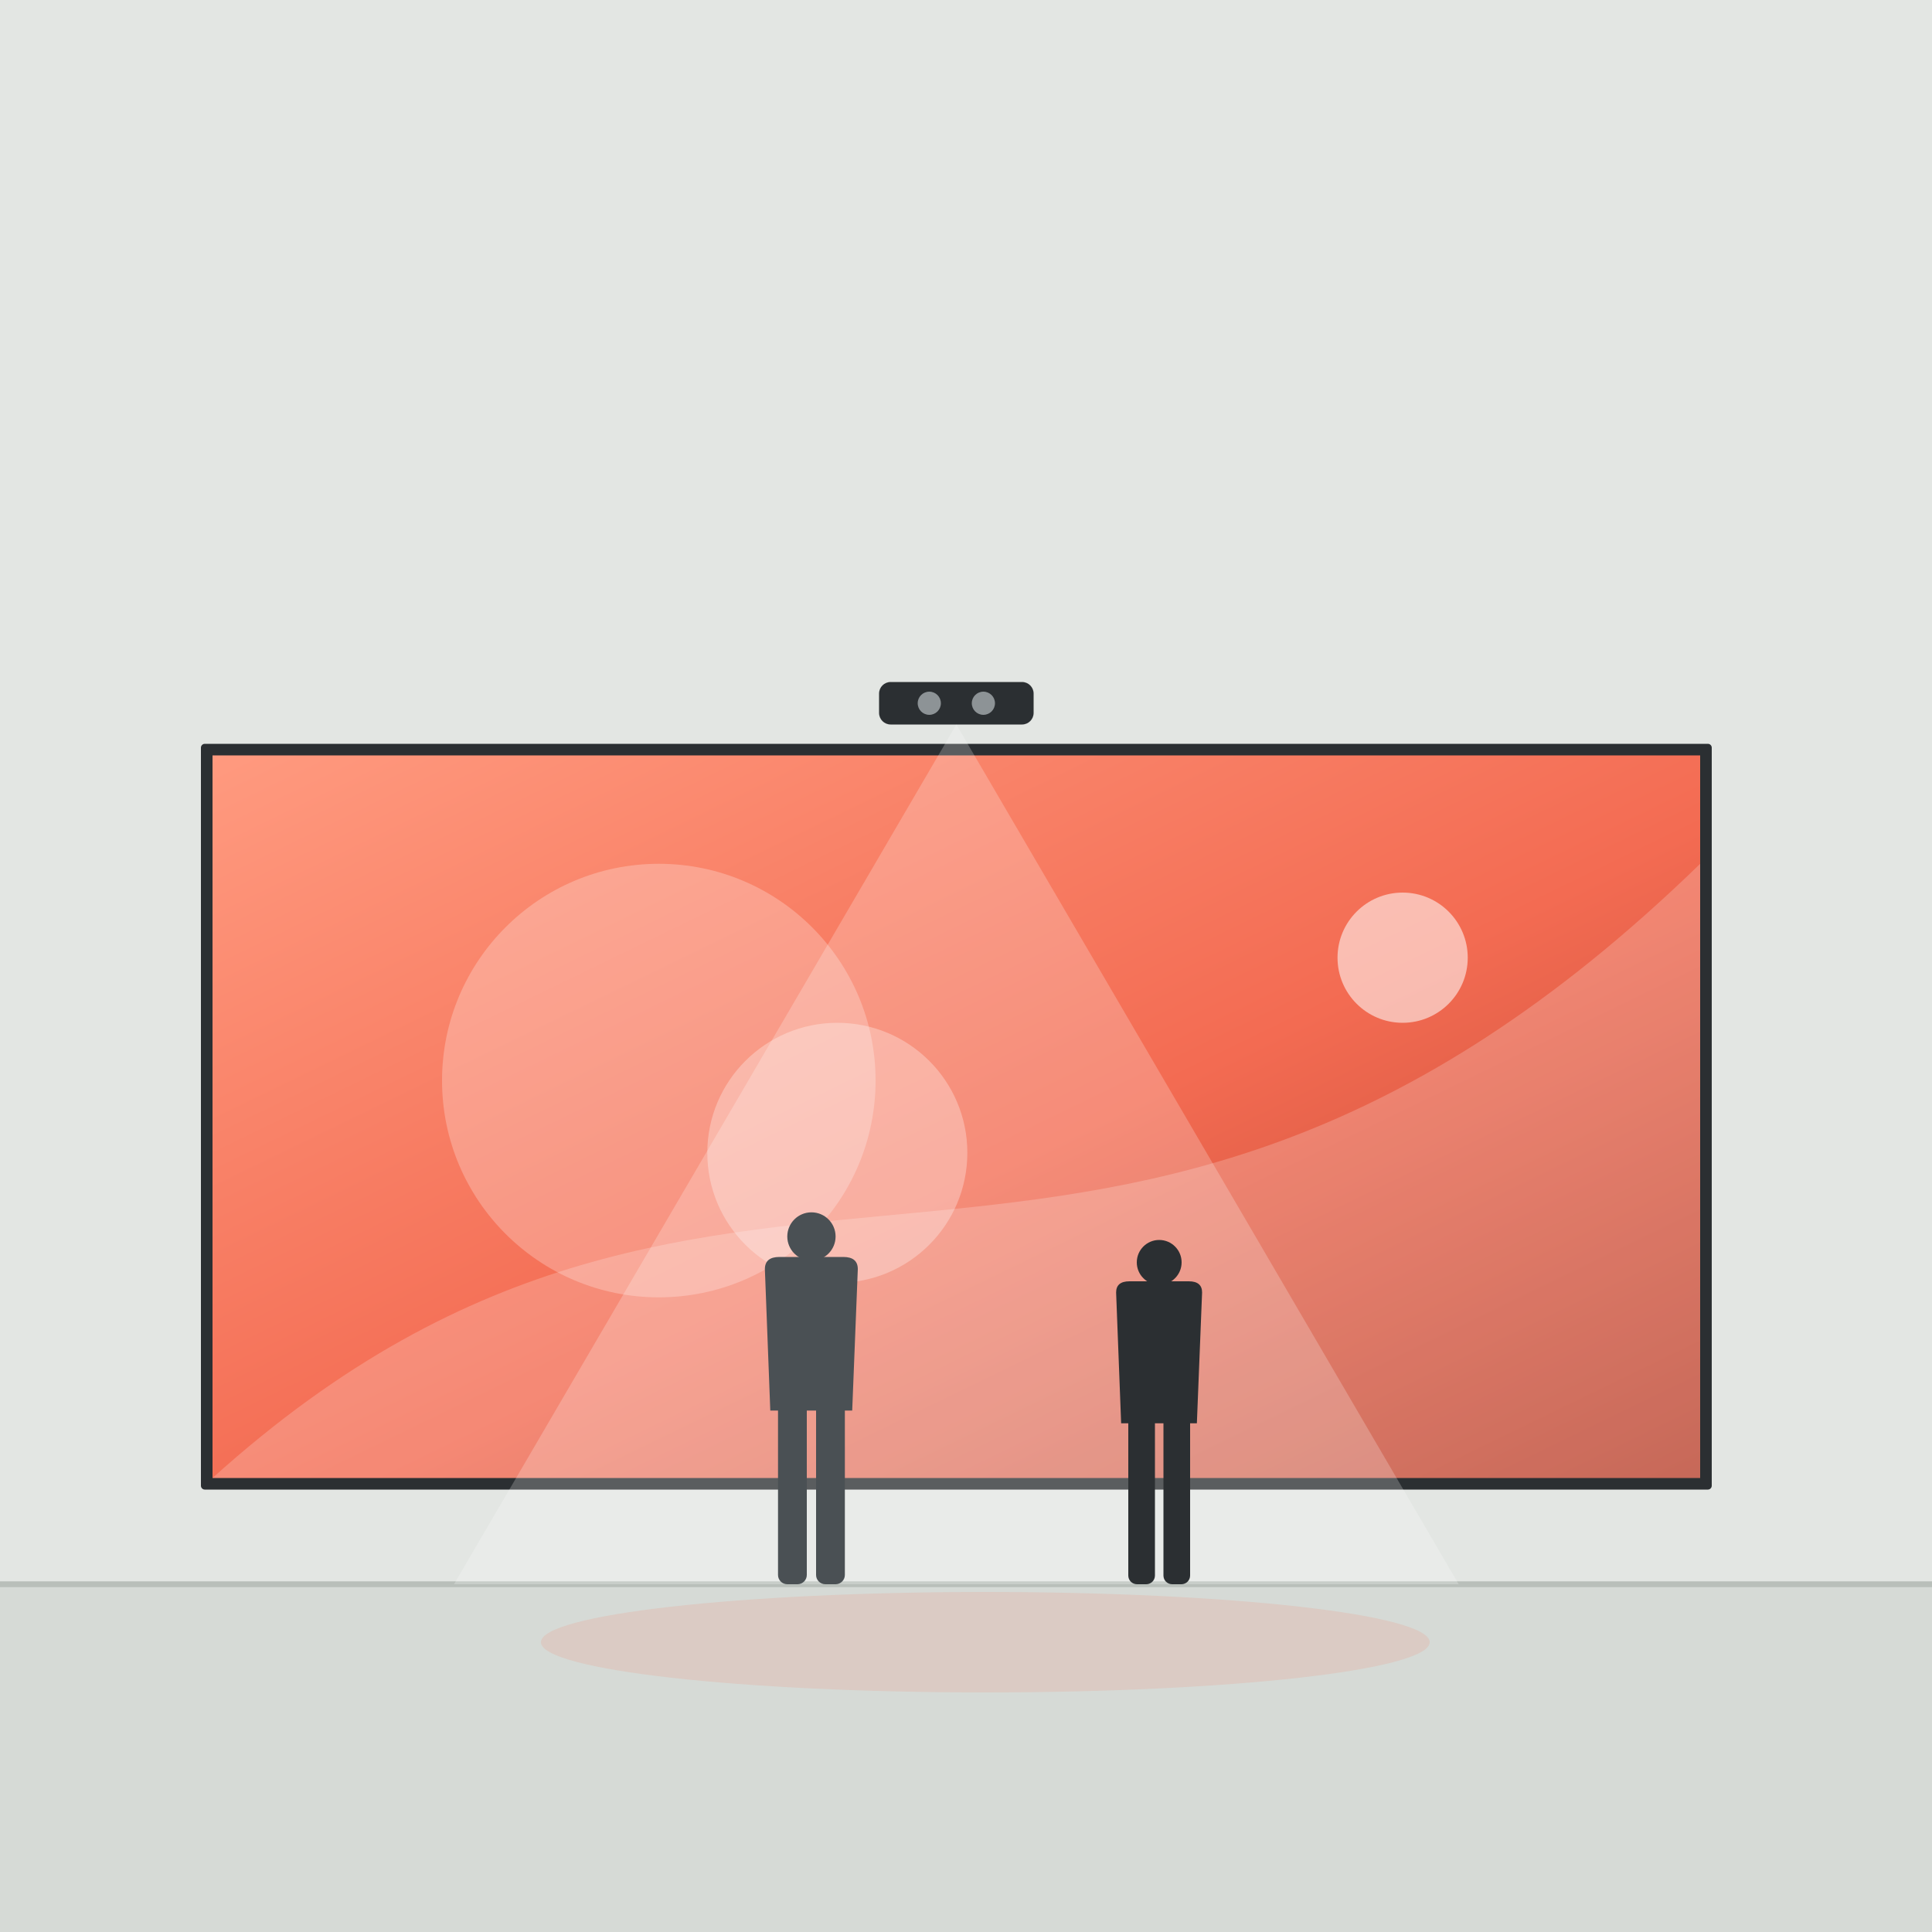
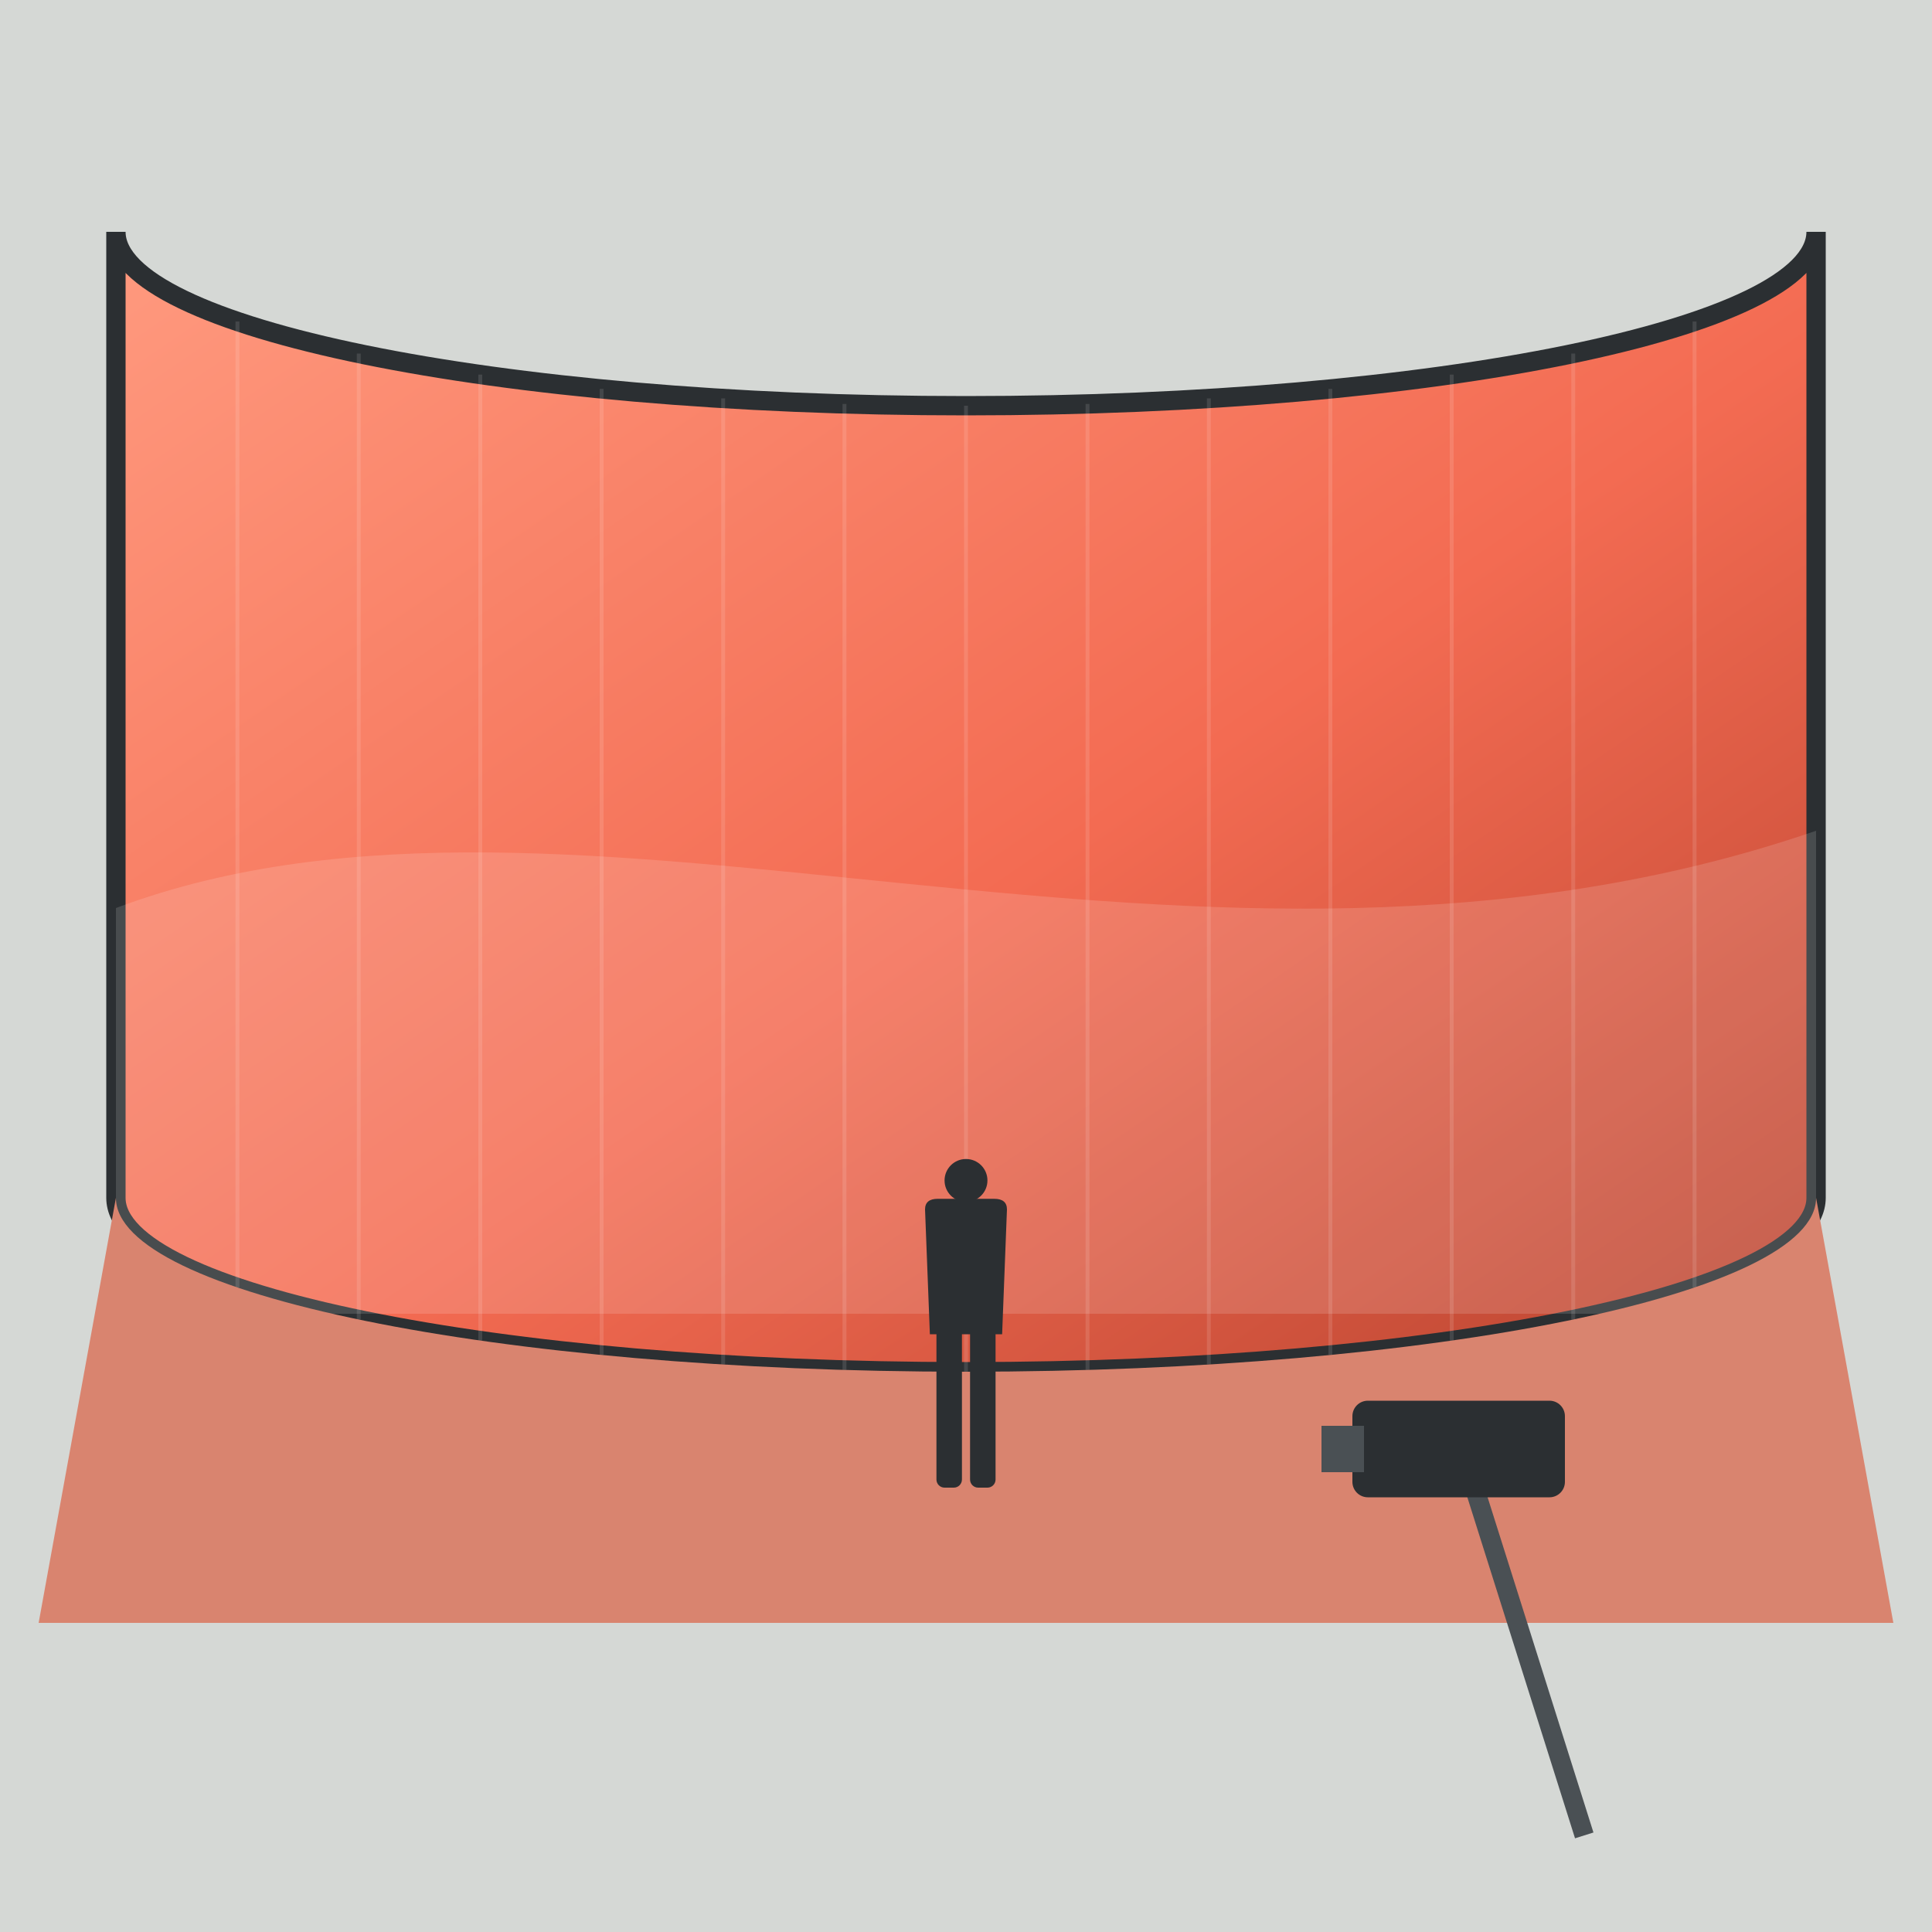
<svg xmlns="http://www.w3.org/2000/svg" viewBox="0 0 1000 1000" width="1000" height="1000">
  <defs>
    <linearGradient id="scr" x1="0" y1="0" x2="1" y2="1">
      <stop offset="0" stop-color="#ff9a7f" />
      <stop offset=".55" stop-color="#f36b52" />
      <stop offset="1" stop-color="#b8432f" />
    </linearGradient>
  </defs>
-   <rect width="1000" height="1000" fill="#e3e6e3" />
-   <rect y="820" width="1000" height="180" fill="#d6dad6" />
-   <line x1="0" y1="820" x2="1000" y2="820" stroke="#b9bfba" stroke-width="3" />
-   <rect x="104.0" y="385.0" width="782.0" height="386.0" rx="2" fill="#2b2f32" />
-   <rect x="110.0" y="391.0" width="770.0" height="374.0" fill="url(#scr)" />
-   <circle cx="341.0" cy="559.3" r="112.2" fill="#fff" fill-opacity="0.25" />
-   <circle cx="433.4" cy="596.7" r="67.3" fill="#fff" fill-opacity="0.3" />
-   <path d="M110.0 765.0 C379.5 521.9 572.0 746.3 880.0 447.1 V765.0z" fill="#fff" fill-opacity="0.2" />
-   <circle cx="726.0" cy="495.7" r="33.7" fill="#fff" fill-opacity="0.55" />
-   <rect x="455.0" y="353.0" width="80" height="22" rx="6" fill="#2b2f32" />
-   <circle cx="481.0" cy="364.0" r="6" fill="#8d9396" />
-   <circle cx="509.0" cy="364.0" r="6" fill="#8d9396" />
-   <path d="M495.0 375.0 L235.0 820.0 H755.0z" fill="#fff" fill-opacity=".22" />
-   <g fill="#4a5054">
-     <circle cx="420.0" cy="640.0" r="12.5" />
-     <path d="M395.9 656.9 q0 -6.3 7.5 -6.3 h33.1 q7.5 0 7.5 6.3 l-2.9 73.2 h-42.4z" />
-     <rect x="402.7" y="724.3" width="14.9" height="95.7" rx="4.8" />
-     <rect x="422.4" y="724.3" width="14.9" height="95.7" rx="4.8" />
+   <rect width="1000" height="1000" fill="#d5d8d5" />
+   <path d="M60 120 A440 90 0 0 0 940 120 V620 A440 90 0 0 1 60 620z" fill="url(#scr)" stroke="#2b2f32" stroke-width="10" />
+   <path d="M60 470 C300 380 620 540 940 430 V680 H60z" fill="#fff" fill-opacity=".14" />
+   <line x1="122.9" y1="166.4" x2="122.9" y2="666.4" stroke="#fff" stroke-opacity=".12" stroke-width="2" />
+   <line x1="185.7" y1="183.0" x2="185.7" y2="683.0" stroke="#fff" stroke-opacity=".12" stroke-width="2" />
+   <line x1="248.6" y1="193.9" x2="248.6" y2="693.9" stroke="#fff" stroke-opacity=".12" stroke-width="2" />
+   <line x1="311.4" y1="201.3" x2="311.4" y2="701.3" stroke="#fff" stroke-opacity=".12" stroke-width="2" />
+   <line x1="374.3" y1="206.2" x2="374.3" y2="706.2" stroke="#fff" stroke-opacity=".12" stroke-width="2" />
+   <line x1="437.1" y1="209.1" x2="437.1" y2="709.1" stroke="#fff" stroke-opacity=".12" stroke-width="2" />
+   <line x1="500.0" y1="210.0" x2="500.0" y2="710.0" stroke="#fff" stroke-opacity=".12" stroke-width="2" />
+   <line x1="562.9" y1="209.1" x2="562.9" y2="709.1" stroke="#fff" stroke-opacity=".12" stroke-width="2" />
+   <line x1="625.7" y1="206.2" x2="625.7" y2="706.2" stroke="#fff" stroke-opacity=".12" stroke-width="2" />
+   <line x1="688.6" y1="201.3" x2="688.6" y2="701.3" stroke="#fff" stroke-opacity=".12" stroke-width="2" />
+   <line x1="751.4" y1="193.9" x2="751.4" y2="693.9" stroke="#fff" stroke-opacity=".12" stroke-width="2" />
+   <line x1="814.3" y1="183.0" x2="814.3" y2="683.0" stroke="#fff" stroke-opacity=".12" stroke-width="2" />
+   <line x1="877.1" y1="166.4" x2="877.1" y2="666.4" stroke="#fff" stroke-opacity=".12" stroke-width="2" />
+   <path d="M60 620 A440 90 0 0 0 940 620 L980 840 H20z" fill="#d9846f" />
+   <g fill="#2b2f32">
+     <circle cx="500.0" cy="611.0" r="11.1" />
+     <path d="M478.8 626.0 q0 -5.5 6.6 -5.5 h29.2 q6.6 0 6.6 5.5 l-2.5 64.6 h-37.4z" />
+     <rect x="484.7" y="685.5" width="13.2" height="84.5" rx="4.2" />
+     <rect x="502.1" y="685.5" width="13.2" height="84.5" rx="4.2" />
  </g>
-   <g fill="#2b2f32">
-     <circle cx="600.0" cy="653.4" r="11.6" />
-     <path d="M577.7 669.0 q0 -5.8 6.9 -5.8 h30.7 q6.9 0 6.9 5.8 l-2.7 67.7 h-39.2z" />
-     <rect x="584.0" y="731.4" width="13.8" height="88.6" rx="4.5" />
-     <rect x="602.2" y="731.4" width="13.8" height="88.6" rx="4.5" />
-   </g>
-   <ellipse cx="510" cy="850" rx="230" ry="26" fill="#f36b52" fill-opacity=".14" />
+   <path d="M820 950 L760 760" stroke="#4a5054" stroke-width="10" />
+   <rect x="700" y="725" width="110" height="50" rx="8" fill="#2b2f32" />
+   <rect x="684" y="738" width="22" height="24" fill="#4a5054" />
</svg>
